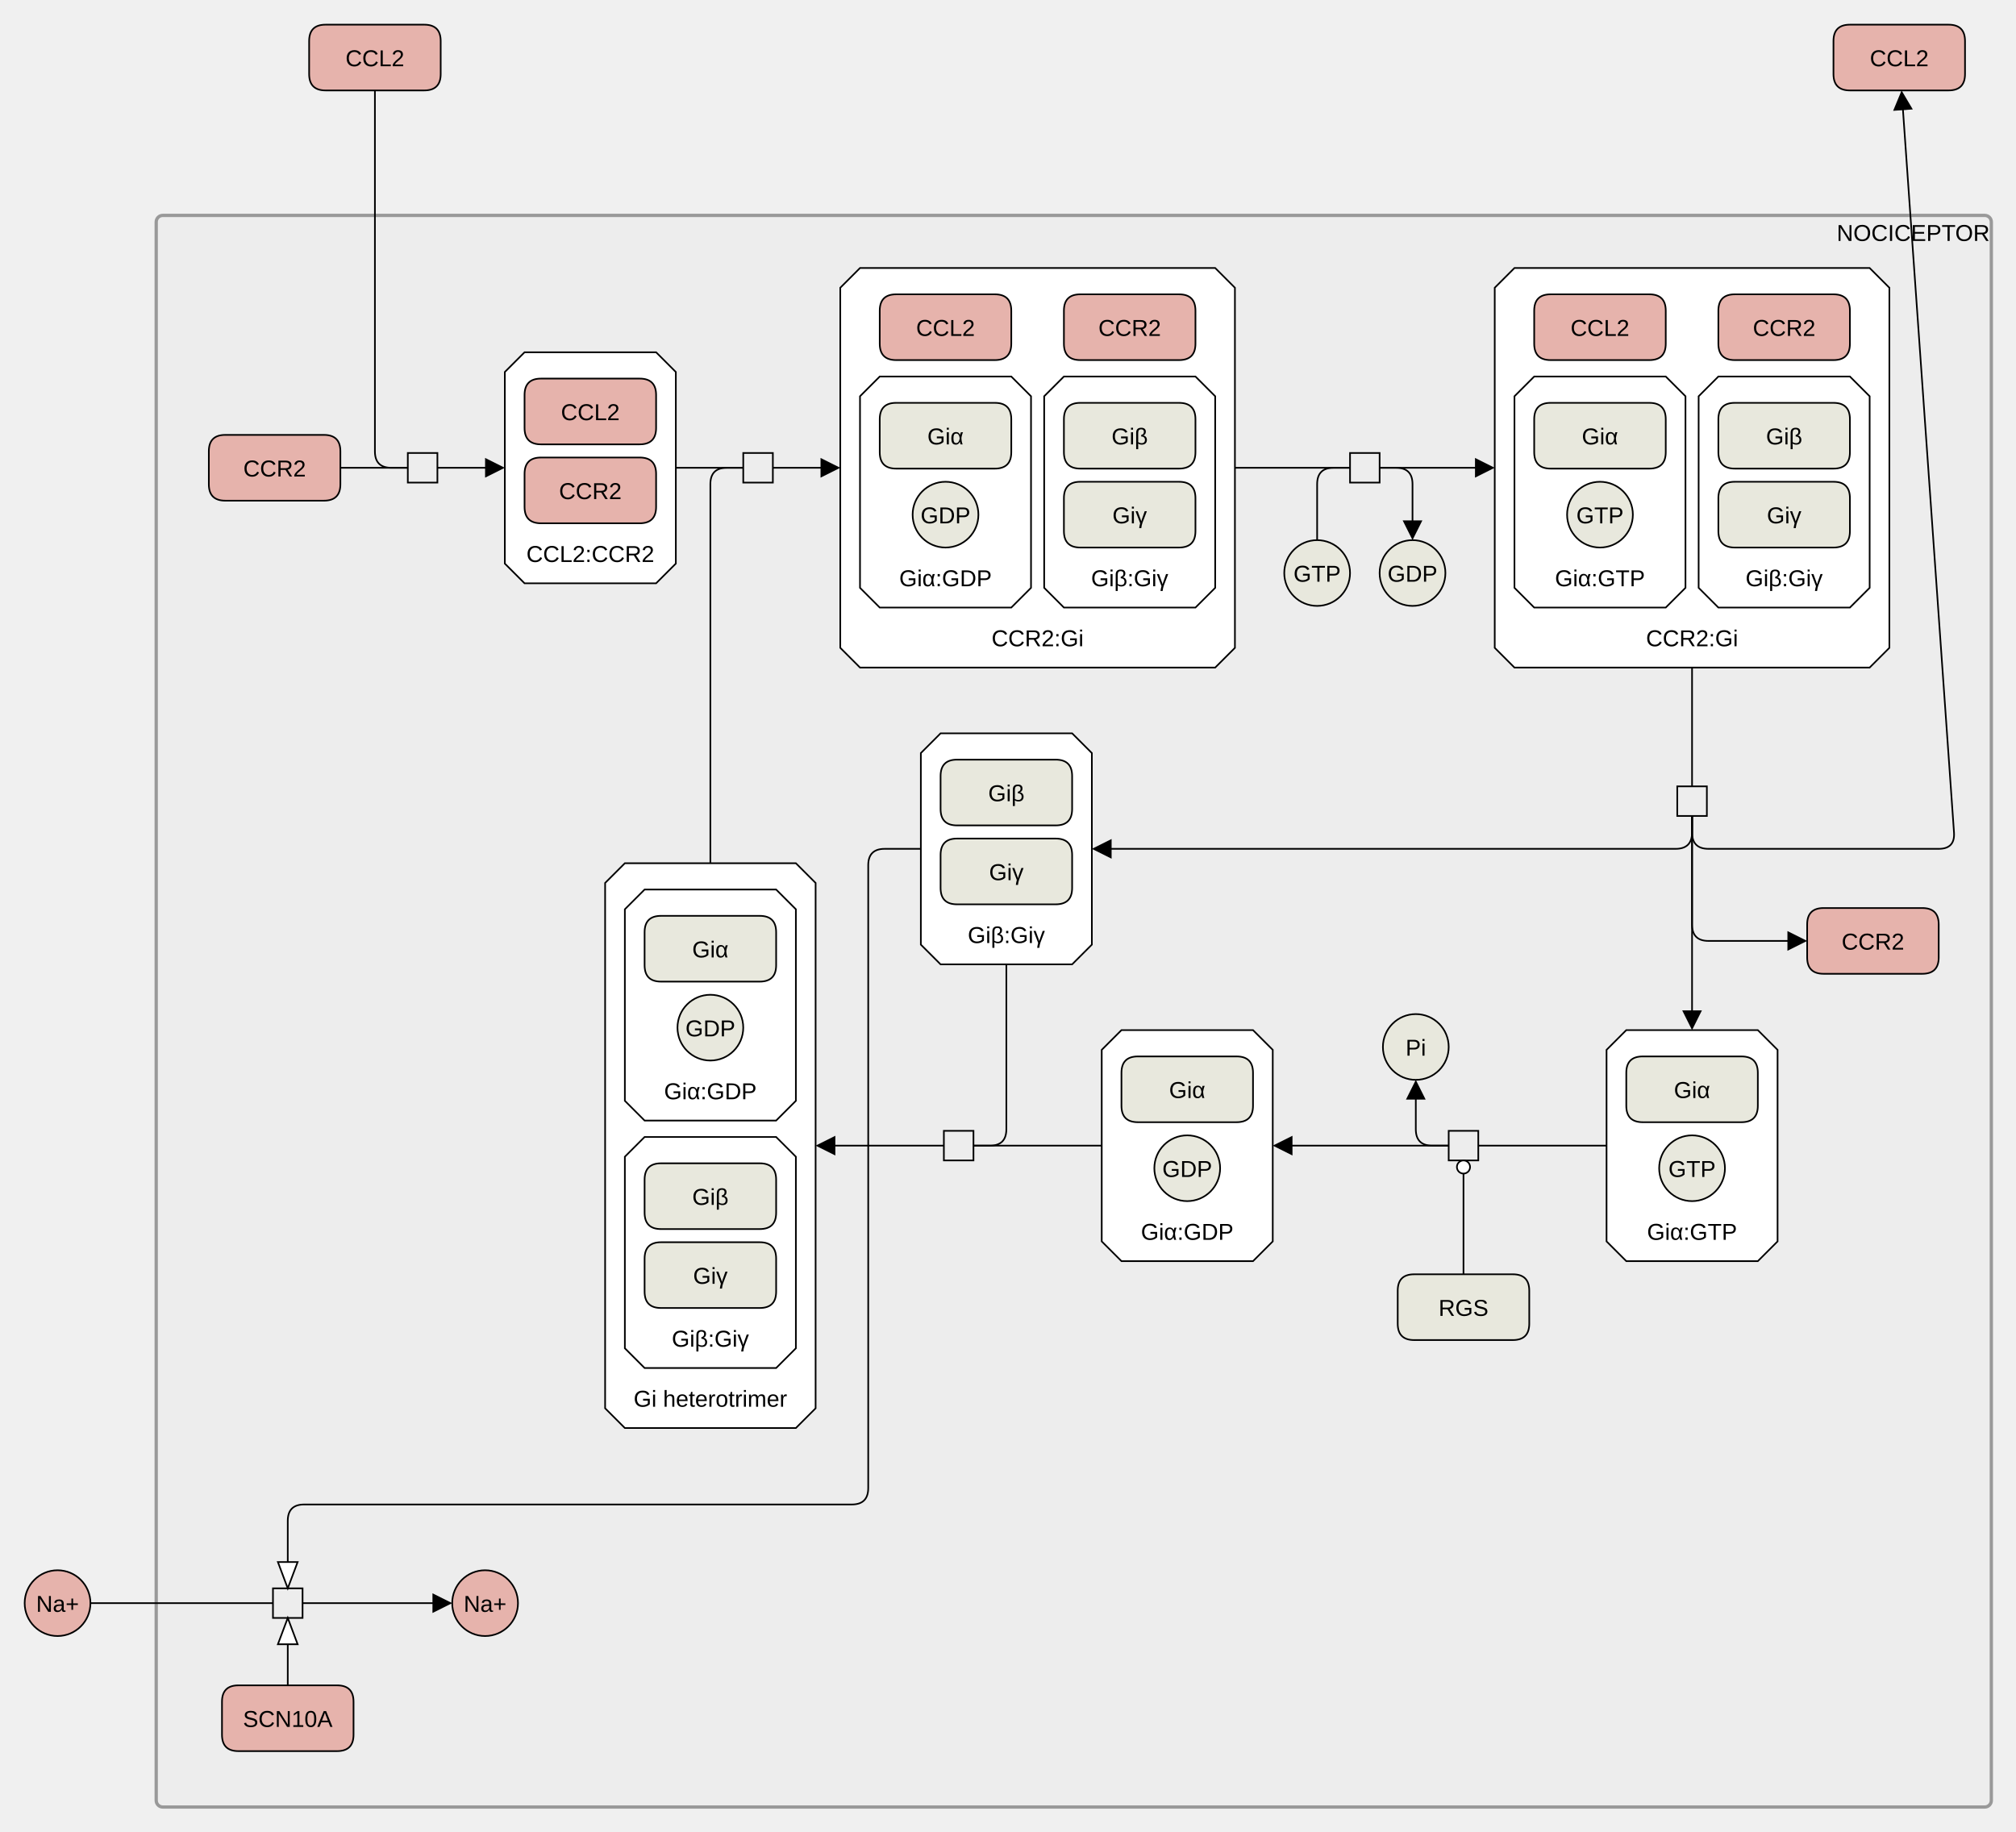
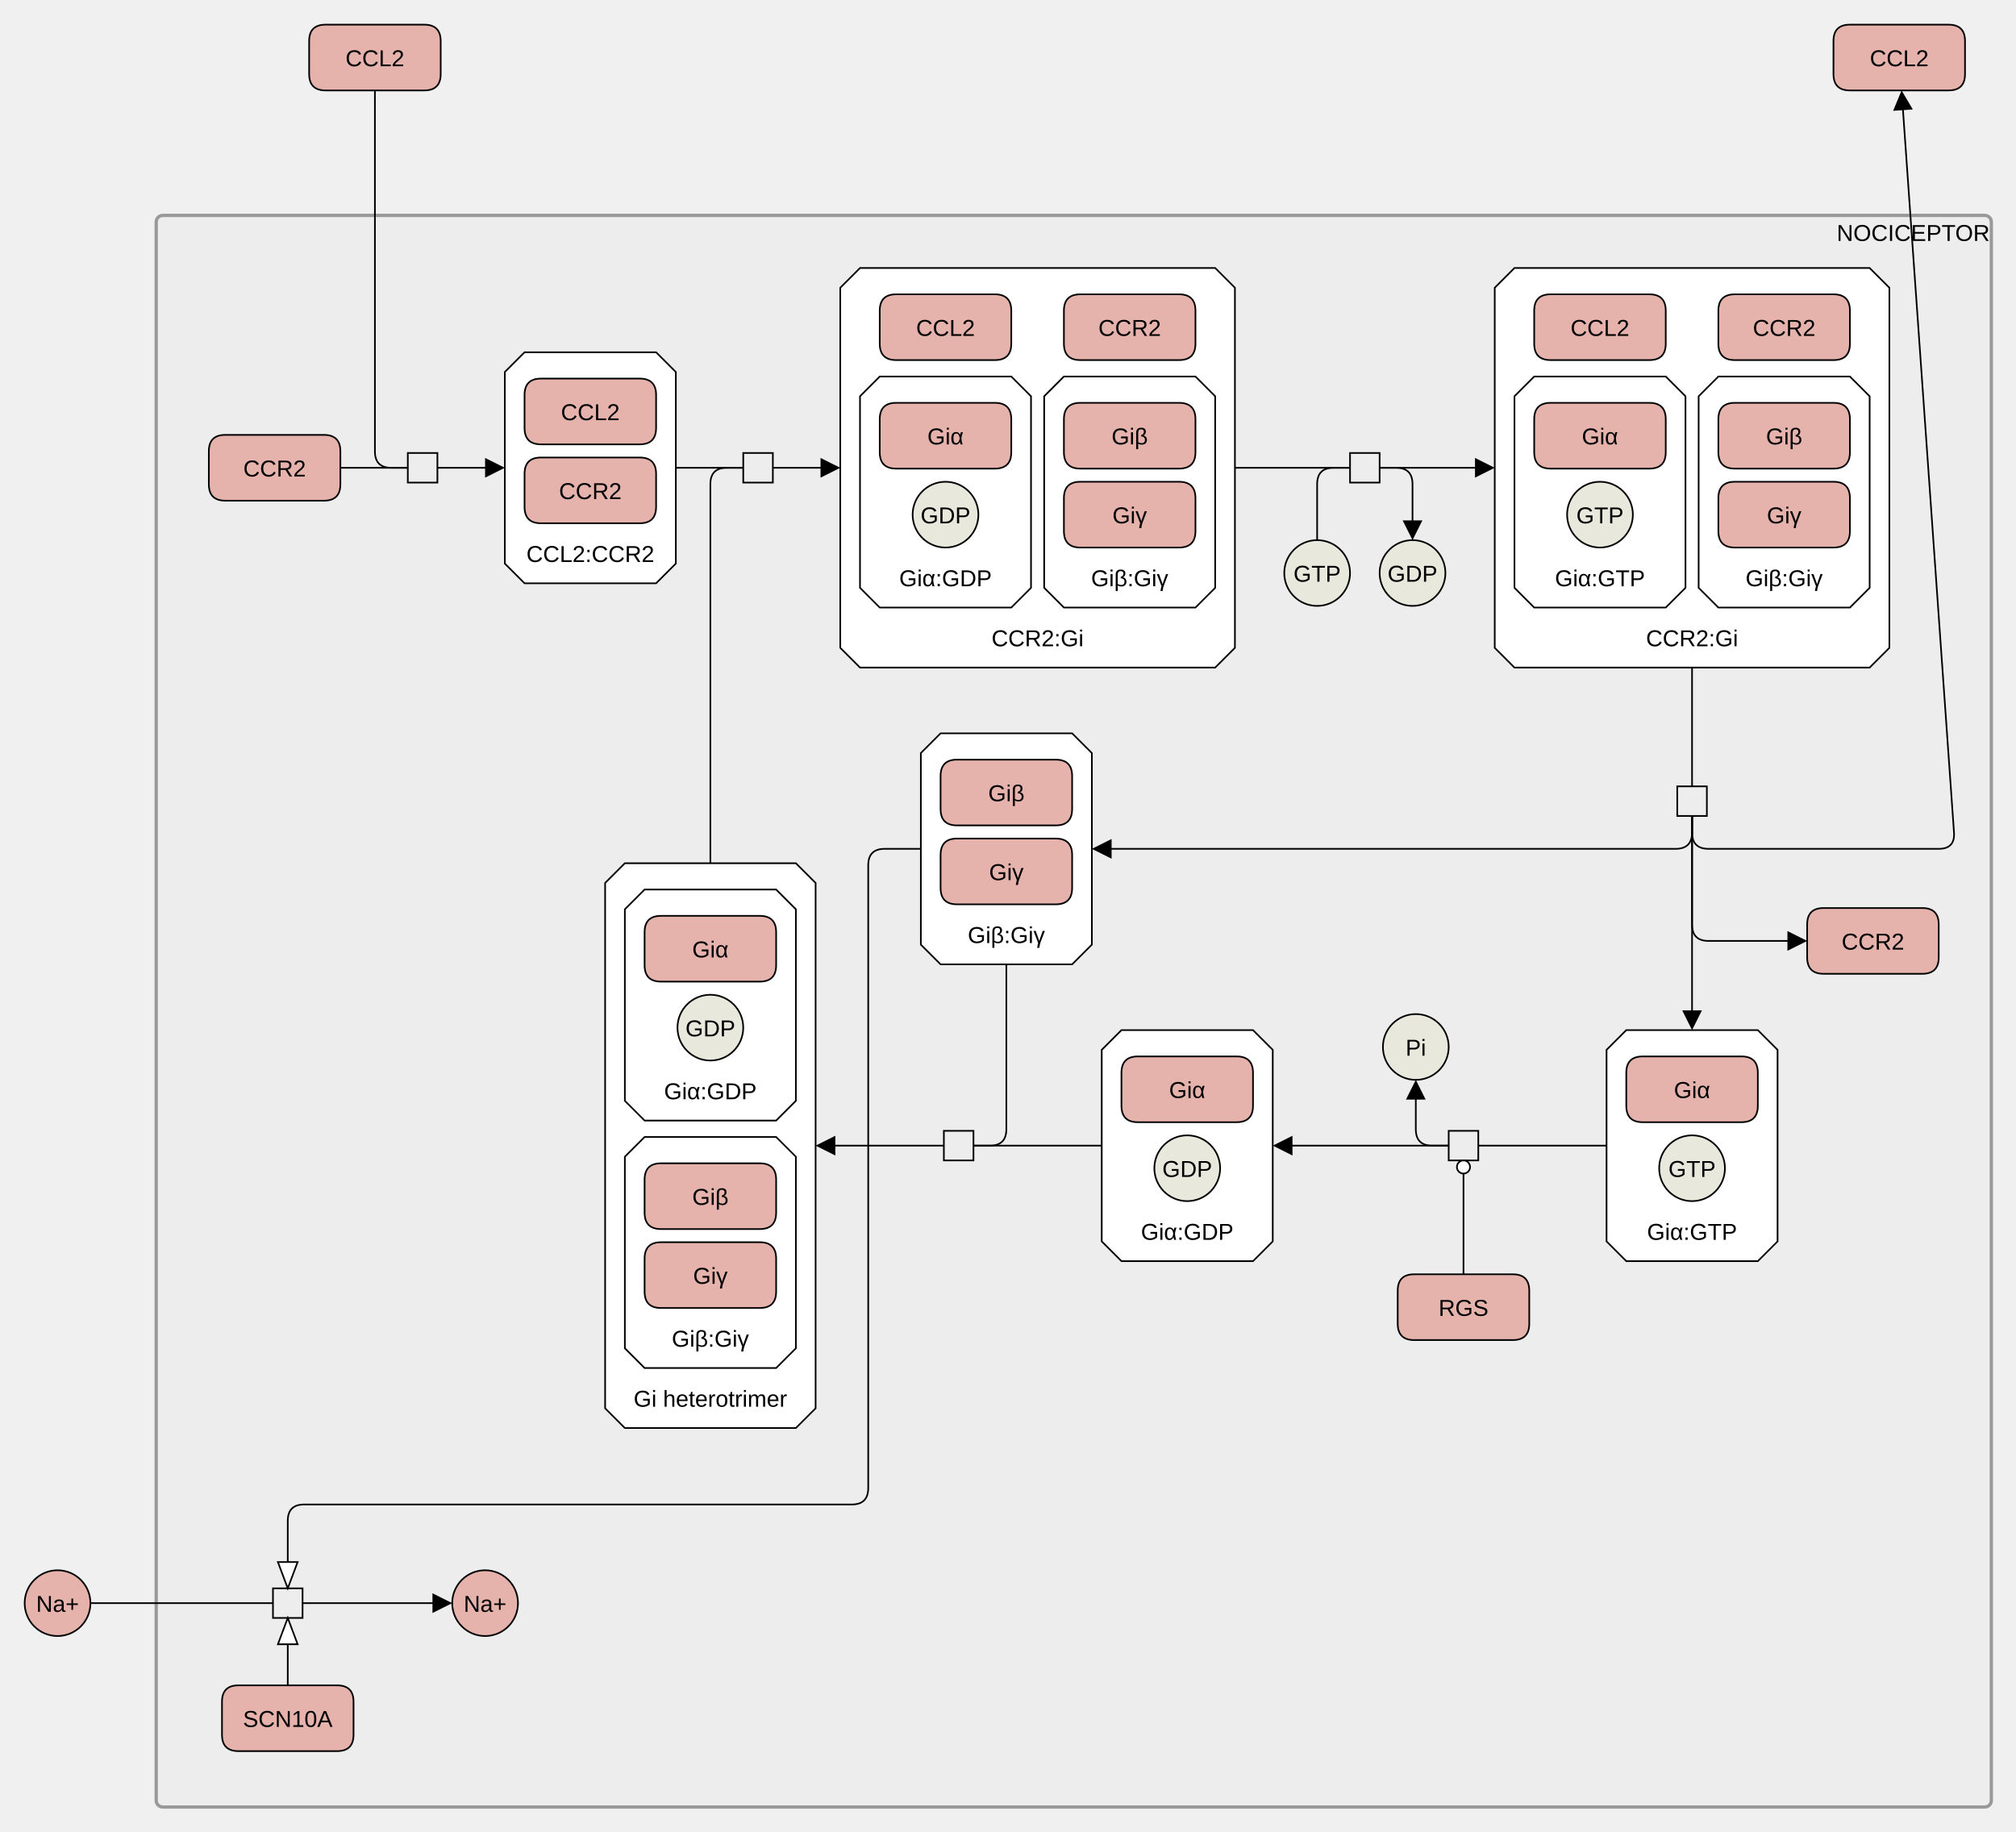
<svg xmlns="http://www.w3.org/2000/svg" width="1226" height="1114" viewBox="0 0 1226 1114" stroke-linecap="butt" stroke-miterlimit="10">
  <g transform="translate(55,-25)">
    <path d="M40 160 C40 157.791 41.791 156 44 156 L1152 156 C1154.209 156 1156 157.791 1156 160 L1156 1120 C1156 1122.209 1154.209 1124 1152 1124 L44 1124 C41.791 1124 40 1122.209 40 1120 Z" fill="#999999" fill-opacity="0.031" stroke="none" />
    <path d="M40 160 C40 157.791 41.791 156 44 156 L1152 156 C1154.209 156 1156 157.791 1156 160 L1156 1120 C1156 1122.209 1154.209 1124 1152 1124 L44 1124 C41.791 1124 40 1122.209 40 1120 Z" fill="none" stroke="#999999" stroke-width="2" />
    <text x="1108.5" y="171.541" text-anchor="middle" font-family="'Dialog', Arial, Helvetica, sans-serif" font-size="14" fill="#000000" stroke="none" xml:space="preserve">NOCICEPTOR</text>
    <path d="M468 188 L684 188 L696 200 L696 419 L684 431 L468 431 L456 419 L456 200 Z" fill="#FFFFFF" stroke="none" />
    <path d="M468 188 L684 188 L696 200 L696 419 L684 431 L468 431 L456 419 L456 200 Z" fill="none" stroke="#000000" />
    <text x="576" y="418.041" text-anchor="middle" font-family="'Dialog', Arial, Helvetica, sans-serif" font-size="14" fill="#000000" stroke="none" xml:space="preserve">CCR2:Gi</text>
    <path d="M592 214 Q592 204 602 204 L662 204 Q672 204 672 214 L672 234 Q672 244 662 244 L602 244 Q592 244 592 234 Z" fill="#E6B3AC" stroke="none" />
    <path d="M592 214 Q592 204 602 204 L662 204 Q672 204 672 214 L672 234 Q672 244 662 244 L602 244 Q592 244 592 234 Z" fill="none" stroke="#000000" />
    <text x="632" y="229.291" text-anchor="middle" font-family="'Dialog', Arial, Helvetica, sans-serif" font-size="14" fill="#000000" stroke="none" xml:space="preserve">CCR2</text>
    <path d="M480 214 Q480 204 490 204 L550 204 Q560 204 560 214 L560 234 Q560 244 550 244 L490 244 Q480 244 480 234 Z" fill="#E6B3AC" stroke="none" />
    <path d="M480 214 Q480 204 490 204 L550 204 Q560 204 560 214 L560 234 Q560 244 550 244 L490 244 Q480 244 480 234 Z" fill="none" stroke="#000000" />
    <text x="520" y="229.291" text-anchor="middle" font-family="'Dialog', Arial, Helvetica, sans-serif" font-size="14" fill="#000000" stroke="none" xml:space="preserve">CCL2</text>
    <path d="M480 254 L560 254 L572 266 L572 382.5 L560 394.5 L480 394.5 L468 382.5 L468 266 Z" fill="#FFFFFF" stroke="none" />
    <path d="M480 254 L560 254 L572 266 L572 382.5 L560 394.5 L480 394.5 L468 382.5 L468 266 Z" fill="none" stroke="#000000" />
    <text x="520" y="381.541" text-anchor="middle" font-family="'Dialog', Arial, Helvetica, sans-serif" font-size="14" fill="#000000" stroke="none" xml:space="preserve">Giα:GDP</text>
-     <path d="M480 280 Q480 270 490 270 L550 270 Q560 270 560 280 L560 300 Q560 310 550 310 L490 310 Q480 310 480 300 Z" fill="#E8E8DD" stroke="none" />
+     <path d="M480 280 Q480 270 490 270 L550 270 Q560 270 560 280 L560 300 Q560 310 550 310 L490 310 Q480 310 480 300 Z" fill="#E6B3AC" stroke="none" />
    <path d="M480 280 Q480 270 490 270 L550 270 Q560 270 560 280 L560 300 Q560 310 550 310 L490 310 Q480 310 480 300 Z" fill="none" stroke="#000000" />
    <text x="520" y="295.291" text-anchor="middle" font-family="'Dialog', Arial, Helvetica, sans-serif" font-size="14" fill="#000000" stroke="none" xml:space="preserve">Giα</text>
    <path d="M500 338 C500 326.954 508.954 318 520 318 L520 318 C531.046 318 540 326.954 540 338 L540 338 C540 349.046 531.046 358 520 358 L520 358 C508.954 358 500 349.046 500 338 Z" fill="#E8E8DD" stroke="none" />
    <path d="M500 338 C500 326.954 508.954 318 520 318 L520 318 C531.046 318 540 326.954 540 338 L540 338 C540 349.046 531.046 358 520 358 L520 358 C508.954 358 500 349.046 500 338 Z" fill="none" stroke="#000000" />
    <text x="520" y="343.291" text-anchor="middle" font-family="'Dialog', Arial, Helvetica, sans-serif" font-size="14" fill="#000000" stroke="none" xml:space="preserve">GDP</text>
    <path d="M592 254 L672 254 L684 266 L684 382.5 L672 394.5 L592 394.5 L580 382.5 L580 266 Z" fill="#FFFFFF" stroke="none" />
    <path d="M592 254 L672 254 L684 266 L684 382.5 L672 394.5 L592 394.5 L580 382.5 L580 266 Z" fill="none" stroke="#000000" />
    <text x="632" y="381.541" text-anchor="middle" font-family="'Dialog', Arial, Helvetica, sans-serif" font-size="14" fill="#000000" stroke="none" xml:space="preserve">Giβ:Giγ</text>
-     <path d="M592 280 Q592 270 602 270 L662 270 Q672 270 672 280 L672 300 Q672 310 662 310 L602 310 Q592 310 592 300 Z" fill="#E8E8DD" stroke="none" />
+     <path d="M592 280 Q592 270 602 270 L662 270 Q672 270 672 280 L672 300 Q672 310 662 310 L602 310 Q592 310 592 300 Z" fill="#E6B3AC" stroke="none" />
    <path d="M592 280 Q592 270 602 270 L662 270 Q672 270 672 280 L672 300 Q672 310 662 310 L602 310 Q592 310 592 300 Z" fill="none" stroke="#000000" />
    <text x="632" y="295.291" text-anchor="middle" font-family="'Dialog', Arial, Helvetica, sans-serif" font-size="14" fill="#000000" stroke="none" xml:space="preserve">Giβ</text>
-     <path d="M592 328 Q592 318 602 318 L662 318 Q672 318 672 328 L672 348 Q672 358 662 358 L602 358 Q592 358 592 348 Z" fill="#E8E8DD" stroke="none" />
+     <path d="M592 328 Q592 318 602 318 L662 318 Q672 318 672 328 L672 348 Q672 358 662 358 L602 358 Q592 358 592 348 Z" fill="#E6B3AC" stroke="none" />
    <path d="M592 328 Q592 318 602 318 L662 318 Q672 318 672 328 L672 348 Q672 358 662 358 L602 358 Q592 358 592 348 Z" fill="none" stroke="#000000" />
    <text x="632" y="343.291" text-anchor="middle" font-family="'Dialog', Arial, Helvetica, sans-serif" font-size="14" fill="#000000" stroke="none" xml:space="preserve">Giγ</text>
    <path d="M866 188 L1082 188 L1094 200 L1094 419 L1082 431 L866 431 L854 419 L854 200 Z" fill="#FFFFFF" stroke="none" />
    <path d="M866 188 L1082 188 L1094 200 L1094 419 L1082 431 L866 431 L854 419 L854 200 Z" fill="none" stroke="#000000" />
    <text x="974" y="418.041" text-anchor="middle" font-family="'Dialog', Arial, Helvetica, sans-serif" font-size="14" fill="#000000" stroke="none" xml:space="preserve">CCR2:Gi</text>
    <path d="M990 254 L1070 254 L1082 266 L1082 382.5 L1070 394.5 L990 394.5 L978 382.5 L978 266 Z" fill="#FFFFFF" stroke="none" />
    <path d="M990 254 L1070 254 L1082 266 L1082 382.5 L1070 394.5 L990 394.5 L978 382.5 L978 266 Z" fill="none" stroke="#000000" />
    <text x="1030" y="381.541" text-anchor="middle" font-family="'Dialog', Arial, Helvetica, sans-serif" font-size="14" fill="#000000" stroke="none" xml:space="preserve">Giβ:Giγ</text>
-     <path d="M990 280 Q990 270 1000 270 L1060 270 Q1070 270 1070 280 L1070 300 Q1070 310 1060 310 L1000 310 Q990 310 990 300 Z" fill="#E8E8DD" stroke="none" />
+     <path d="M990 280 Q990 270 1000 270 L1060 270 Q1070 270 1070 280 L1070 300 Q1070 310 1060 310 L1000 310 Q990 310 990 300 Z" fill="#E6B3AC" stroke="none" />
    <path d="M990 280 Q990 270 1000 270 L1060 270 Q1070 270 1070 280 L1070 300 Q1070 310 1060 310 L1000 310 Q990 310 990 300 Z" fill="none" stroke="#000000" />
    <text x="1030" y="295.291" text-anchor="middle" font-family="'Dialog', Arial, Helvetica, sans-serif" font-size="14" fill="#000000" stroke="none" xml:space="preserve">Giβ</text>
-     <path d="M990 328 Q990 318 1000 318 L1060 318 Q1070 318 1070 328 L1070 348 Q1070 358 1060 358 L1000 358 Q990 358 990 348 Z" fill="#E8E8DD" stroke="none" />
+     <path d="M990 328 Q990 318 1000 318 L1060 318 Q1070 318 1070 328 L1070 348 Q1070 358 1060 358 L1000 358 Q990 358 990 348 Z" fill="#E6B3AC" stroke="none" />
    <path d="M990 328 Q990 318 1000 318 L1060 318 Q1070 318 1070 328 L1070 348 Q1070 358 1060 358 L1000 358 Q990 358 990 348 Z" fill="none" stroke="#000000" />
    <text x="1030" y="343.291" text-anchor="middle" font-family="'Dialog', Arial, Helvetica, sans-serif" font-size="14" fill="#000000" stroke="none" xml:space="preserve">Giγ</text>
    <path d="M878 254 L958 254 L970 266 L970 382.5 L958 394.5 L878 394.5 L866 382.5 L866 266 Z" fill="#FFFFFF" stroke="none" />
    <path d="M878 254 L958 254 L970 266 L970 382.5 L958 394.5 L878 394.5 L866 382.5 L866 266 Z" fill="none" stroke="#000000" />
    <text x="918" y="381.541" text-anchor="middle" font-family="'Dialog', Arial, Helvetica, sans-serif" font-size="14" fill="#000000" stroke="none" xml:space="preserve">Giα:GTP</text>
-     <path d="M878 280 Q878 270 888 270 L948 270 Q958 270 958 280 L958 300 Q958 310 948 310 L888 310 Q878 310 878 300 Z" fill="#E8E8DD" stroke="none" />
+     <path d="M878 280 Q878 270 888 270 L948 270 Q958 270 958 280 L958 300 Q958 310 948 310 L888 310 Q878 310 878 300 Z" fill="#E6B3AC" stroke="none" />
    <path d="M878 280 Q878 270 888 270 L948 270 Q958 270 958 280 L958 300 Q958 310 948 310 L888 310 Q878 310 878 300 Z" fill="none" stroke="#000000" />
    <text x="918" y="295.291" text-anchor="middle" font-family="'Dialog', Arial, Helvetica, sans-serif" font-size="14" fill="#000000" stroke="none" xml:space="preserve">Giα</text>
    <path d="M898 338 C898 326.954 906.954 318 918 318 L918 318 C929.046 318 938 326.954 938 338 L938 338 C938 349.046 929.046 358 918 358 L918 358 C906.954 358 898 349.046 898 338 Z" fill="#E8E8DD" stroke="none" />
    <path d="M898 338 C898 326.954 906.954 318 918 318 L918 318 C929.046 318 938 326.954 938 338 L938 338 C938 349.046 929.046 358 918 358 L918 358 C906.954 358 898 349.046 898 338 Z" fill="none" stroke="#000000" />
    <text x="918" y="343.291" text-anchor="middle" font-family="'Dialog', Arial, Helvetica, sans-serif" font-size="14" fill="#000000" stroke="none" xml:space="preserve">GTP</text>
    <path d="M990 214 Q990 204 1000 204 L1060 204 Q1070 204 1070 214 L1070 234 Q1070 244 1060 244 L1000 244 Q990 244 990 234 Z" fill="#E6B3AC" stroke="none" />
    <path d="M990 214 Q990 204 1000 204 L1060 204 Q1070 204 1070 214 L1070 234 Q1070 244 1060 244 L1000 244 Q990 244 990 234 Z" fill="none" stroke="#000000" />
    <text x="1030" y="229.291" text-anchor="middle" font-family="'Dialog', Arial, Helvetica, sans-serif" font-size="14" fill="#000000" stroke="none" xml:space="preserve">CCR2</text>
    <path d="M878 214 Q878 204 888 204 L948 204 Q958 204 958 214 L958 234 Q958 244 948 244 L888 244 Q878 244 878 234 Z" fill="#E6B3AC" stroke="none" />
    <path d="M878 214 Q878 204 888 204 L948 204 Q958 204 958 214 L958 234 Q958 244 948 244 L888 244 Q878 244 878 234 Z" fill="none" stroke="#000000" />
    <text x="918" y="229.291" text-anchor="middle" font-family="'Dialog', Arial, Helvetica, sans-serif" font-size="14" fill="#000000" stroke="none" xml:space="preserve">CCL2</text>
    <path d="M325 550 L429 550 L441 562 L441 881.5 L429 893.5 L325 893.5 L313 881.5 L313 562 Z" fill="#FFFFFF" stroke="none" />
    <path d="M325 550 L429 550 L441 562 L441 881.5 L429 893.5 L325 893.5 L313 881.5 L313 562 Z" fill="none" stroke="#000000" />
    <text x="377" y="880.541" text-anchor="middle" font-family="'Dialog', Arial, Helvetica, sans-serif" font-size="14" fill="#000000" stroke="none" xml:space="preserve">Gi heterotrimer</text>
    <path d="M337 566 L417 566 L429 578 L429 694.5 L417 706.5 L337 706.5 L325 694.5 L325 578 Z" fill="#FFFFFF" stroke="none" />
    <path d="M337 566 L417 566 L429 578 L429 694.5 L417 706.5 L337 706.5 L325 694.5 L325 578 Z" fill="none" stroke="#000000" />
    <text x="377" y="693.541" text-anchor="middle" font-family="'Dialog', Arial, Helvetica, sans-serif" font-size="14" fill="#000000" stroke="none" xml:space="preserve">Giα:GDP</text>
-     <path d="M337 592 Q337 582 347 582 L407 582 Q417 582 417 592 L417 612 Q417 622 407 622 L347 622 Q337 622 337 612 Z" fill="#E8E8DD" stroke="none" />
+     <path d="M337 592 Q337 582 347 582 L407 582 Q417 582 417 592 L417 612 Q417 622 407 622 L347 622 Q337 622 337 612 Z" fill="#E6B3AC" stroke="none" />
    <path d="M337 592 Q337 582 347 582 L407 582 Q417 582 417 592 L417 612 Q417 622 407 622 L347 622 Q337 622 337 612 Z" fill="none" stroke="#000000" />
    <text x="377" y="607.291" text-anchor="middle" font-family="'Dialog', Arial, Helvetica, sans-serif" font-size="14" fill="#000000" stroke="none" xml:space="preserve">Giα</text>
    <path d="M357 650 C357 638.954 365.954 630 377 630 L377 630 C388.046 630 397 638.954 397 650 L397 650 C397 661.046 388.046 670 377 670 L377 670 C365.954 670 357 661.046 357 650 Z" fill="#E8E8DD" stroke="none" />
    <path d="M357 650 C357 638.954 365.954 630 377 630 L377 630 C388.046 630 397 638.954 397 650 L397 650 C397 661.046 388.046 670 377 670 L377 670 C365.954 670 357 661.046 357 650 Z" fill="none" stroke="#000000" />
    <text x="377" y="655.291" text-anchor="middle" font-family="'Dialog', Arial, Helvetica, sans-serif" font-size="14" fill="#000000" stroke="none" xml:space="preserve">GDP</text>
    <path d="M337 716.5 L417 716.5 L429 728.5 L429 845 L417 857 L337 857 L325 845 L325 728.5 Z" fill="#FFFFFF" stroke="none" />
    <path d="M337 716.5 L417 716.5 L429 728.5 L429 845 L417 857 L337 857 L325 845 L325 728.5 Z" fill="none" stroke="#000000" />
    <text x="377" y="844.041" text-anchor="middle" font-family="'Dialog', Arial, Helvetica, sans-serif" font-size="14" fill="#000000" stroke="none" xml:space="preserve">Giβ:Giγ</text>
-     <path d="M337 742.5 Q337 732.5 347 732.5 L407 732.5 Q417 732.5 417 742.5 L417 762.5 Q417 772.5 407 772.5 L347 772.5 Q337 772.5 337 762.5 Z" fill="#E8E8DD" stroke="none" />
+     <path d="M337 742.5 Q337 732.5 347 732.5 L407 732.5 Q417 732.5 417 742.5 L417 762.5 Q417 772.5 407 772.5 L347 772.5 Q337 772.5 337 762.5 Z" fill="#E6B3AC" stroke="none" />
    <path d="M337 742.5 Q337 732.5 347 732.5 L407 732.5 Q417 732.5 417 742.5 L417 762.5 Q417 772.5 407 772.5 L347 772.5 Q337 772.5 337 762.5 Z" fill="none" stroke="#000000" />
    <text x="377" y="757.791" text-anchor="middle" font-family="'Dialog', Arial, Helvetica, sans-serif" font-size="14" fill="#000000" stroke="none" xml:space="preserve">Giβ</text>
-     <path d="M337 790.5 Q337 780.5 347 780.5 L407 780.5 Q417 780.5 417 790.5 L417 810.5 Q417 820.5 407 820.5 L347 820.5 Q337 820.5 337 810.5 Z" fill="#E8E8DD" stroke="none" />
+     <path d="M337 790.5 Q337 780.5 347 780.5 L407 780.5 Q417 780.5 417 790.5 L417 810.5 Q417 820.5 407 820.5 L347 820.5 Q337 820.5 337 810.5 Z" fill="#E6B3AC" stroke="none" />
    <path d="M337 790.5 Q337 780.5 347 780.5 L407 780.5 Q417 780.5 417 790.5 L417 810.5 Q417 820.5 407 820.5 L347 820.5 Q337 820.5 337 810.5 Z" fill="none" stroke="#000000" />
    <text x="377" y="805.791" text-anchor="middle" font-family="'Dialog', Arial, Helvetica, sans-serif" font-size="14" fill="#000000" stroke="none" xml:space="preserve">Giγ</text>
    <path d="M264 239.25 L344 239.25 L356 251.25 L356 367.75 L344 379.75 L264 379.75 L252 367.75 L252 251.25 Z" fill="#FFFFFF" stroke="none" />
    <path d="M264 239.25 L344 239.25 L356 251.25 L356 367.75 L344 379.75 L264 379.75 L252 367.75 L252 251.25 Z" fill="none" stroke="#000000" />
    <text x="304" y="366.791" text-anchor="middle" font-family="'Dialog', Arial, Helvetica, sans-serif" font-size="14" fill="#000000" stroke="none" xml:space="preserve">CCL2:CCR2</text>
    <path d="M264 313.25 Q264 303.25 274 303.25 L334 303.25 Q344 303.25 344 313.25 L344 333.25 Q344 343.25 334 343.25 L274 343.25 Q264 343.25 264 333.25 Z" fill="#E6B3AC" stroke="none" />
    <path d="M264 313.25 Q264 303.25 274 303.25 L334 303.25 Q344 303.25 344 313.25 L344 333.25 Q344 343.25 334 343.25 L274 343.25 Q264 343.25 264 333.25 Z" fill="none" stroke="#000000" />
    <text x="304" y="328.541" text-anchor="middle" font-family="'Dialog', Arial, Helvetica, sans-serif" font-size="14" fill="#000000" stroke="none" xml:space="preserve">CCR2</text>
    <path d="M264 265.25 Q264 255.25 274 255.25 L334 255.25 Q344 255.25 344 265.25 L344 285.25 Q344 295.25 334 295.25 L274 295.25 Q264 295.25 264 285.25 Z" fill="#E6B3AC" stroke="none" />
    <path d="M264 265.25 Q264 255.25 274 255.25 L334 255.25 Q344 255.25 344 265.25 L344 285.25 Q344 295.25 334 295.25 L274 295.25 Q264 295.25 264 285.25 Z" fill="none" stroke="#000000" />
    <text x="304" y="280.541" text-anchor="middle" font-family="'Dialog', Arial, Helvetica, sans-serif" font-size="14" fill="#000000" stroke="none" xml:space="preserve">CCL2</text>
    <path d="M517 471 L597 471 L609 483 L609 599.5 L597 611.5 L517 611.5 L505 599.5 L505 483 Z" fill="#FFFFFF" stroke="none" />
    <path d="M517 471 L597 471 L609 483 L609 599.5 L597 611.5 L517 611.5 L505 599.5 L505 483 Z" fill="none" stroke="#000000" />
    <text x="557" y="598.541" text-anchor="middle" font-family="'Dialog', Arial, Helvetica, sans-serif" font-size="14" fill="#000000" stroke="none" xml:space="preserve">Giβ:Giγ</text>
-     <path d="M517 497 Q517 487 527 487 L587 487 Q597 487 597 497 L597 517 Q597 527 587 527 L527 527 Q517 527 517 517 Z" fill="#E8E8DD" stroke="none" />
+     <path d="M517 497 Q517 487 527 487 L587 487 Q597 487 597 497 L597 517 Q597 527 587 527 L527 527 Q517 527 517 517 Z" fill="#E6B3AC" stroke="none" />
    <path d="M517 497 Q517 487 527 487 L587 487 Q597 487 597 497 L597 517 Q597 527 587 527 L527 527 Q517 527 517 517 Z" fill="none" stroke="#000000" />
    <text x="557" y="512.291" text-anchor="middle" font-family="'Dialog', Arial, Helvetica, sans-serif" font-size="14" fill="#000000" stroke="none" xml:space="preserve">Giβ</text>
-     <path d="M517 545 Q517 535 527 535 L587 535 Q597 535 597 545 L597 565 Q597 575 587 575 L527 575 Q517 575 517 565 Z" fill="#E8E8DD" stroke="none" />
+     <path d="M517 545 Q517 535 527 535 L587 535 Q597 535 597 545 L597 565 Q597 575 587 575 L527 575 Q517 575 517 565 Z" fill="#E6B3AC" stroke="none" />
    <path d="M517 545 Q517 535 527 535 L587 535 Q597 535 597 545 L597 565 Q597 575 587 575 L527 575 Q517 575 517 565 Z" fill="none" stroke="#000000" />
    <text x="557" y="560.291" text-anchor="middle" font-family="'Dialog', Arial, Helvetica, sans-serif" font-size="14" fill="#000000" stroke="none" xml:space="preserve">Giγ</text>
    <path d="M72 299.5 Q72 289.5 82 289.5 L142 289.5 Q152 289.5 152 299.5 L152 319.5 Q152 329.5 142 329.5 L82 329.5 Q72 329.5 72 319.5 Z" fill="#E6B3AC" stroke="none" />
    <path d="M72 299.5 Q72 289.5 82 289.5 L142 289.5 Q152 289.5 152 299.5 L152 319.5 Q152 329.5 142 329.5 L82 329.5 Q72 329.5 72 319.5 Z" fill="none" stroke="#000000" />
    <text x="112" y="314.791" text-anchor="middle" font-family="'Dialog', Arial, Helvetica, sans-serif" font-size="14" fill="#000000" stroke="none" xml:space="preserve">CCR2</text>
    <path d="M726 373.5 C726 362.454 734.954 353.5 746 353.5 L746 353.5 C757.046 353.5 766 362.454 766 373.5 L766 373.5 C766 384.546 757.046 393.5 746 393.5 L746 393.5 C734.954 393.5 726 384.546 726 373.5 Z" fill="#E8E8DD" stroke="none" />
    <path d="M726 373.5 C726 362.454 734.954 353.5 746 353.5 L746 353.5 C757.046 353.5 766 362.454 766 373.5 L766 373.5 C766 384.546 757.046 393.5 746 393.5 L746 393.5 C734.954 393.5 726 384.546 726 373.5 Z" fill="none" stroke="#000000" />
    <text x="746" y="378.791" text-anchor="middle" font-family="'Dialog', Arial, Helvetica, sans-serif" font-size="14" fill="#000000" stroke="none" xml:space="preserve">GTP</text>
    <path d="M784 373.5 C784 362.454 792.954 353.5 804 353.5 L804 353.5 C815.046 353.5 824 362.454 824 373.5 L824 373.5 C824 384.546 815.046 393.5 804 393.5 L804 393.5 C792.954 393.5 784 384.546 784 373.5 Z" fill="#E8E8DD" stroke="none" />
    <path d="M784 373.5 C784 362.454 792.954 353.5 804 353.5 L804 353.5 C815.046 353.5 824 362.454 824 373.5 L824 373.5 C824 384.546 815.046 393.5 804 393.5 L804 393.5 C792.954 393.5 784 384.546 784 373.5 Z" fill="none" stroke="#000000" />
    <text x="804" y="378.791" text-anchor="middle" font-family="'Dialog', Arial, Helvetica, sans-serif" font-size="14" fill="#000000" stroke="none" xml:space="preserve">GDP</text>
    <path d="M786 661.75 C786 650.704 794.954 641.75 806 641.75 L806 641.75 C817.046 641.75 826 650.704 826 661.75 L826 661.75 C826 672.796 817.046 681.75 806 681.75 L806 681.75 C794.954 681.75 786 672.796 786 661.75 Z" fill="#E8E8DD" stroke="none" />
    <path d="M786 661.75 C786 650.704 794.954 641.75 806 641.75 L806 641.75 C817.046 641.75 826 650.704 826 661.75 L826 661.75 C826 672.796 817.046 681.75 806 681.75 L806 681.75 C794.954 681.75 786 672.796 786 661.75 Z" fill="none" stroke="#000000" />
    <text x="806" y="667.041" text-anchor="middle" font-family="'Dialog', Arial, Helvetica, sans-serif" font-size="14" fill="#000000" stroke="none" xml:space="preserve">Pi</text>
-     <path d="M795 810 Q795 800 805 800 L865 800 Q875 800 875 810 L875 830 Q875 840 865 840 L805 840 Q795 840 795 830 Z" fill="#E8E8DD" stroke="none" />
+     <path d="M795 810 Q795 800 805 800 L865 800 Q875 800 875 810 L875 830 Q875 840 865 840 L805 840 Q795 840 795 830 Z" fill="#E6B3AC" stroke="none" />
    <path d="M795 810 Q795 800 805 800 L865 800 Q875 800 875 810 L875 830 Q875 840 865 840 L805 840 Q795 840 795 830 Z" fill="none" stroke="#000000" />
    <text x="835" y="825.291" text-anchor="middle" font-family="'Dialog', Arial, Helvetica, sans-serif" font-size="14" fill="#000000" stroke="none" xml:space="preserve">RGS</text>
    <path d="M627 651.5 L707 651.5 L719 663.5 L719 780 L707 792 L627 792 L615 780 L615 663.5 Z" fill="#FFFFFF" stroke="none" />
    <path d="M627 651.5 L707 651.5 L719 663.5 L719 780 L707 792 L627 792 L615 780 L615 663.5 Z" fill="none" stroke="#000000" />
    <text x="667" y="779.041" text-anchor="middle" font-family="'Dialog', Arial, Helvetica, sans-serif" font-size="14" fill="#000000" stroke="none" xml:space="preserve">Giα:GDP</text>
-     <path d="M627 677.5 Q627 667.5 637 667.5 L697 667.5 Q707 667.5 707 677.5 L707 697.5 Q707 707.5 697 707.5 L637 707.5 Q627 707.5 627 697.5 Z" fill="#E8E8DD" stroke="none" />
+     <path d="M627 677.5 Q627 667.5 637 667.5 L697 667.5 Q707 667.5 707 677.5 L707 697.5 Q707 707.5 697 707.5 L637 707.5 Q627 707.5 627 697.5 Z" fill="#E6B3AC" stroke="none" />
    <path d="M627 677.5 Q627 667.5 637 667.5 L697 667.5 Q707 667.5 707 677.5 L707 697.5 Q707 707.5 697 707.5 L637 707.5 Q627 707.5 627 697.5 Z" fill="none" stroke="#000000" />
    <text x="667" y="692.791" text-anchor="middle" font-family="'Dialog', Arial, Helvetica, sans-serif" font-size="14" fill="#000000" stroke="none" xml:space="preserve">Giα</text>
    <path d="M647 735.5 C647 724.454 655.954 715.5 667 715.5 L667 715.5 C678.046 715.5 687 724.454 687 735.5 L687 735.5 C687 746.546 678.046 755.5 667 755.5 L667 755.5 C655.954 755.5 647 746.546 647 735.5 Z" fill="#E8E8DD" stroke="none" />
    <path d="M647 735.5 C647 724.454 655.954 715.5 667 715.5 L667 715.5 C678.046 715.5 687 724.454 687 735.5 L687 735.5 C687 746.546 678.046 755.5 667 755.5 L667 755.5 C655.954 755.5 647 746.546 647 735.5 Z" fill="none" stroke="#000000" />
    <text x="667" y="740.791" text-anchor="middle" font-family="'Dialog', Arial, Helvetica, sans-serif" font-size="14" fill="#000000" stroke="none" xml:space="preserve">GDP</text>
    <path d="M934 651.5 L1014 651.5 L1026 663.5 L1026 780 L1014 792 L934 792 L922 780 L922 663.5 Z" fill="#FFFFFF" stroke="none" />
    <path d="M934 651.5 L1014 651.5 L1026 663.5 L1026 780 L1014 792 L934 792 L922 780 L922 663.5 Z" fill="none" stroke="#000000" />
    <text x="974" y="779.041" text-anchor="middle" font-family="'Dialog', Arial, Helvetica, sans-serif" font-size="14" fill="#000000" stroke="none" xml:space="preserve">Giα:GTP</text>
-     <path d="M934 677.5 Q934 667.5 944 667.5 L1004 667.5 Q1014 667.5 1014 677.5 L1014 697.5 Q1014 707.5 1004 707.5 L944 707.5 Q934 707.5 934 697.5 Z" fill="#E8E8DD" stroke="none" />
+     <path d="M934 677.5 Q934 667.5 944 667.5 L1004 667.5 Q1014 667.5 1014 677.5 L1014 697.5 Q1014 707.5 1004 707.5 L944 707.5 Q934 707.5 934 697.5 Z" fill="#E6B3AC" stroke="none" />
    <path d="M934 677.5 Q934 667.5 944 667.5 L1004 667.5 Q1014 667.5 1014 677.5 L1014 697.5 Q1014 707.5 1004 707.5 L944 707.5 Q934 707.5 934 697.5 Z" fill="none" stroke="#000000" />
    <text x="974" y="692.791" text-anchor="middle" font-family="'Dialog', Arial, Helvetica, sans-serif" font-size="14" fill="#000000" stroke="none" xml:space="preserve">Giα</text>
    <path d="M954 735.5 C954 724.454 962.954 715.5 974 715.5 L974 715.5 C985.046 715.5 994 724.454 994 735.5 L994 735.5 C994 746.546 985.046 755.5 974 755.5 L974 755.5 C962.954 755.5 954 746.546 954 735.5 Z" fill="#E8E8DD" stroke="none" />
    <path d="M954 735.5 C954 724.454 962.954 715.5 974 715.5 L974 715.5 C985.046 715.5 994 724.454 994 735.5 L994 735.5 C994 746.546 985.046 755.5 974 755.5 L974 755.5 C962.954 755.5 954 746.546 954 735.5 Z" fill="none" stroke="#000000" />
    <text x="974" y="740.791" text-anchor="middle" font-family="'Dialog', Arial, Helvetica, sans-serif" font-size="14" fill="#000000" stroke="none" xml:space="preserve">GTP</text>
    <path d="M1044 587.25 Q1044 577.25 1054 577.25 L1114 577.25 Q1124 577.25 1124 587.25 L1124 607.25 Q1124 617.25 1114 617.25 L1054 617.25 Q1044 617.25 1044 607.25 Z" fill="#E6B3AC" stroke="none" />
    <path d="M1044 587.25 Q1044 577.25 1054 577.25 L1114 577.25 Q1124 577.25 1124 587.25 L1124 607.25 Q1124 617.25 1114 617.25 L1054 617.25 Q1044 617.25 1044 607.25 Z" fill="none" stroke="#000000" />
    <text x="1084" y="602.541" text-anchor="middle" font-family="'Dialog', Arial, Helvetica, sans-serif" font-size="14" fill="#000000" stroke="none" xml:space="preserve">CCR2</text>
    <path d="M397 300.5 L415 300.5 L415 318.5 L397 318.5 Z" fill="none" stroke="#000000" />
    <path d="M766 300.5 L784 300.5 L784 318.5 L766 318.5 Z" fill="none" stroke="#000000" />
    <path d="M193 300.5 L211 300.5 L211 318.5 L193 318.5 Z" fill="none" stroke="#000000" />
    <path d="M965 503.25 L983 503.25 L983 521.25 L965 521.25 Z" fill="none" stroke="#000000" />
    <path d="M826 712.75 L844 712.75 L844 730.75 L826 730.75 Z" fill="none" stroke="#000000" />
    <path d="M519 712.75 L537 712.75 L537 730.75 L519 730.75 Z" fill="none" stroke="#000000" />
    <path d="M111 991 L129 991 L129 1009 L111 1009 Z" fill="none" stroke="#000000" />
    <path d="M220 1000 C220 988.954 228.954 980 240 980 L240 980 C251.046 980 260 988.954 260 1000 L260 1000 C260 1011.046 251.046 1020 240 1020 L240 1020 C228.954 1020 220 1011.046 220 1000 Z" fill="#E6B3AC" stroke="none" />
    <path d="M220 1000 C220 988.954 228.954 980 240 980 L240 980 C251.046 980 260 988.954 260 1000 L260 1000 C260 1011.046 251.046 1020 240 1020 L240 1020 C228.954 1020 220 1011.046 220 1000 Z" fill="none" stroke="#000000" />
    <text x="240" y="1005.291" text-anchor="middle" font-family="'Dialog', Arial, Helvetica, sans-serif" font-size="14" fill="#000000" stroke="none" xml:space="preserve">Na+</text>
    <path d="M80 1060 Q80 1050 90 1050 L150 1050 Q160 1050 160 1060 L160 1080 Q160 1090 150 1090 L90 1090 Q80 1090 80 1080 Z" fill="#E6B3AC" stroke="none" />
    <path d="M80 1060 Q80 1050 90 1050 L150 1050 Q160 1050 160 1060 L160 1080 Q160 1090 150 1090 L90 1090 Q80 1090 80 1080 Z" fill="none" stroke="#000000" />
    <text x="120" y="1075.291" text-anchor="middle" font-family="'Dialog', Arial, Helvetica, sans-serif" font-size="14" fill="#000000" stroke="none" xml:space="preserve">SCN10A</text>
    <path d="M133 50 Q133 40 143 40 L203 40 Q213 40 213 50 L213 70 Q213 80 203 80 L143 80 Q133 80 133 70 Z" fill="#E6B3AC" stroke="none" />
    <path d="M133 50 Q133 40 143 40 L203 40 Q213 40 213 50 L213 70 Q213 80 203 80 L143 80 Q133 80 133 70 Z" fill="none" stroke="#000000" />
    <text x="173" y="65.291" text-anchor="middle" font-family="'Dialog', Arial, Helvetica, sans-serif" font-size="14" fill="#000000" stroke="none" xml:space="preserve">CCL2</text>
    <path d="M1060 50 Q1060 40 1070 40 L1130 40 Q1140 40 1140 50 L1140 70 Q1140 80 1130 80 L1070 80 Q1060 80 1060 70 Z" fill="#E6B3AC" stroke="none" />
    <path d="M1060 50 Q1060 40 1070 40 L1130 40 Q1140 40 1140 50 L1140 70 Q1140 80 1130 80 L1070 80 Q1060 80 1060 70 Z" fill="none" stroke="#000000" />
    <text x="1100" y="65.291" text-anchor="middle" font-family="'Dialog', Arial, Helvetica, sans-serif" font-size="14" fill="#000000" stroke="none" xml:space="preserve">CCL2</text>
    <path d="M356 309.5 L397 309.5" fill="none" stroke="#000000" />
    <path d="M415 309.5 L445 309.5" fill="none" stroke="#000000" />
    <path d="M456 309.5 L444 315.5 L444 303.5 Z" fill="#000000" stroke="none" />
    <path d="M377 550 L377 319.5 Q377 309.5 387 309.5 L397 309.5" fill="none" stroke="#000000" />
    <path d="M696 309.5 L766 309.5" fill="none" stroke="#000000" />
    <path d="M784 309.5 L843 309.5" fill="none" stroke="#000000" />
    <path d="M854 309.5 L842 315.5 L842 303.5 Z" fill="#000000" stroke="none" />
    <path d="M746 353.5 L746 319.5 Q746 309.5 756 309.5 L766 309.5" fill="none" stroke="#000000" />
    <path d="M784 309.5 L794 309.5 Q804 309.5 804 319.5 L804 342.5" fill="none" stroke="#000000" />
    <path d="M804 353.5 L798 341.5 L810 341.5 Z" fill="#000000" stroke="none" />
    <path d="M152 309.5 L193 309.5" fill="none" stroke="#000000" />
    <path d="M211 309.5 L241 309.5" fill="none" stroke="#000000" />
    <path d="M252 309.5 L240 315.5 L240 303.5 Z" fill="#000000" stroke="none" />
    <path d="M173 80 L173 299.5 Q173 309.5 183 309.5 L193 309.5" fill="none" stroke="#000000" />
    <path d="M974 431 L974 503.25" fill="none" stroke="#000000" />
    <path d="M974 521.25 L974 640.5" fill="none" stroke="#000000" />
    <path d="M974 651.5 L968 639.5 L980 639.5 Z" fill="#000000" stroke="none" />
    <path d="M974 521.25 L974 531.25 Q974 541.25 984 541.25 L1124 541.25 Q1134 541.25 1133.295 531.275 L1102.188 90.973" fill="none" stroke="#000000" />
    <path d="M1101.413 80 L1108.244 91.547 L1096.274 92.393 Z" fill="#000000" stroke="none" />
    <path d="M974 521.25 L974 587.25 Q974 597.25 984 597.25 L1033 597.25" fill="none" stroke="#000000" />
    <path d="M1044 597.25 L1032 603.25 L1032 591.25 Z" fill="#000000" stroke="none" />
    <path d="M974 521.25 L974 531.25 Q974 541.25 964 541.25 L620 541.25" fill="none" stroke="#000000" />
    <path d="M609 541.25 L621 535.25 L621 547.25 Z" fill="#000000" stroke="none" />
    <path d="M922 721.75 L844 721.75" fill="none" stroke="#000000" />
    <path d="M826 721.75 L730 721.75" fill="none" stroke="#000000" />
    <path d="M719 721.75 L731 715.75 L731 727.75 Z" fill="#000000" stroke="none" />
    <path d="M826 721.75 L816 721.75 Q806 721.75 806 711.75 L806 692.75" fill="none" stroke="#000000" />
    <path d="M806 681.75 L812 693.75 L800 693.75 Z" fill="#000000" stroke="none" />
    <path d="M835 800 L835 738.75" fill="none" stroke="#000000" />
    <circle cx="835" cy="734.75" r="4" fill="white" stroke="#000000" />
    <path d="M615 721.75 L537 721.75" fill="none" stroke="#000000" />
    <path d="M519 721.75 L452 721.75" fill="none" stroke="#000000" />
    <path d="M441 721.75 L453 715.75 L453 727.75 Z" fill="#000000" stroke="none" />
    <path d="M557 611.5 L557 711.75 Q557 721.75 547 721.75 L537 721.75" fill="none" stroke="#000000" />
    <path d="M-40 1000 C-40 988.954 -31.046 980 -20 980 L-20 980 C-8.954 980 0 988.954 0 1000 L0 1000 C0 1011.046 -8.954 1020 -20 1020 L-20 1020 C-31.046 1020 -40 1011.046 -40 1000 Z" fill="#E6B3AC" stroke="none" />
    <path d="M-40 1000 C-40 988.954 -31.046 980 -20 980 L-20 980 C-8.954 980 0 988.954 0 1000 L0 1000 C0 1011.046 -8.954 1020 -20 1020 L-20 1020 C-31.046 1020 -40 1011.046 -40 1000 Z" fill="none" stroke="#000000" />
    <text x="-20" y="1005.291" text-anchor="middle" font-family="'Dialog', Arial, Helvetica, sans-serif" font-size="14" fill="#000000" stroke="none" xml:space="preserve">Na+</text>
    <path d="M0 1000 L111 1000" fill="none" stroke="#000000" />
    <path d="M129 1000 L209 1000" fill="none" stroke="#000000" />
    <path d="M220 1000 L208 1006 L208 994 Z" fill="#000000" stroke="none" />
    <path d="M120 1050 L120 1024" fill="none" stroke="#000000" />
    <path d="M120 1009 L126 1025 L114 1025 Z" fill="white" stroke="#000000" />
    <path d="M505 541.25 L483 541.25 Q473 541.25 473 551.25 L473 930 Q473 940 463 940 L130 940 Q120 940 120 950 L120 976" fill="none" stroke="#000000" />
    <path d="M120 991 L114 975 L126 975 Z" fill="white" stroke="#000000" />
  </g>
</svg>
